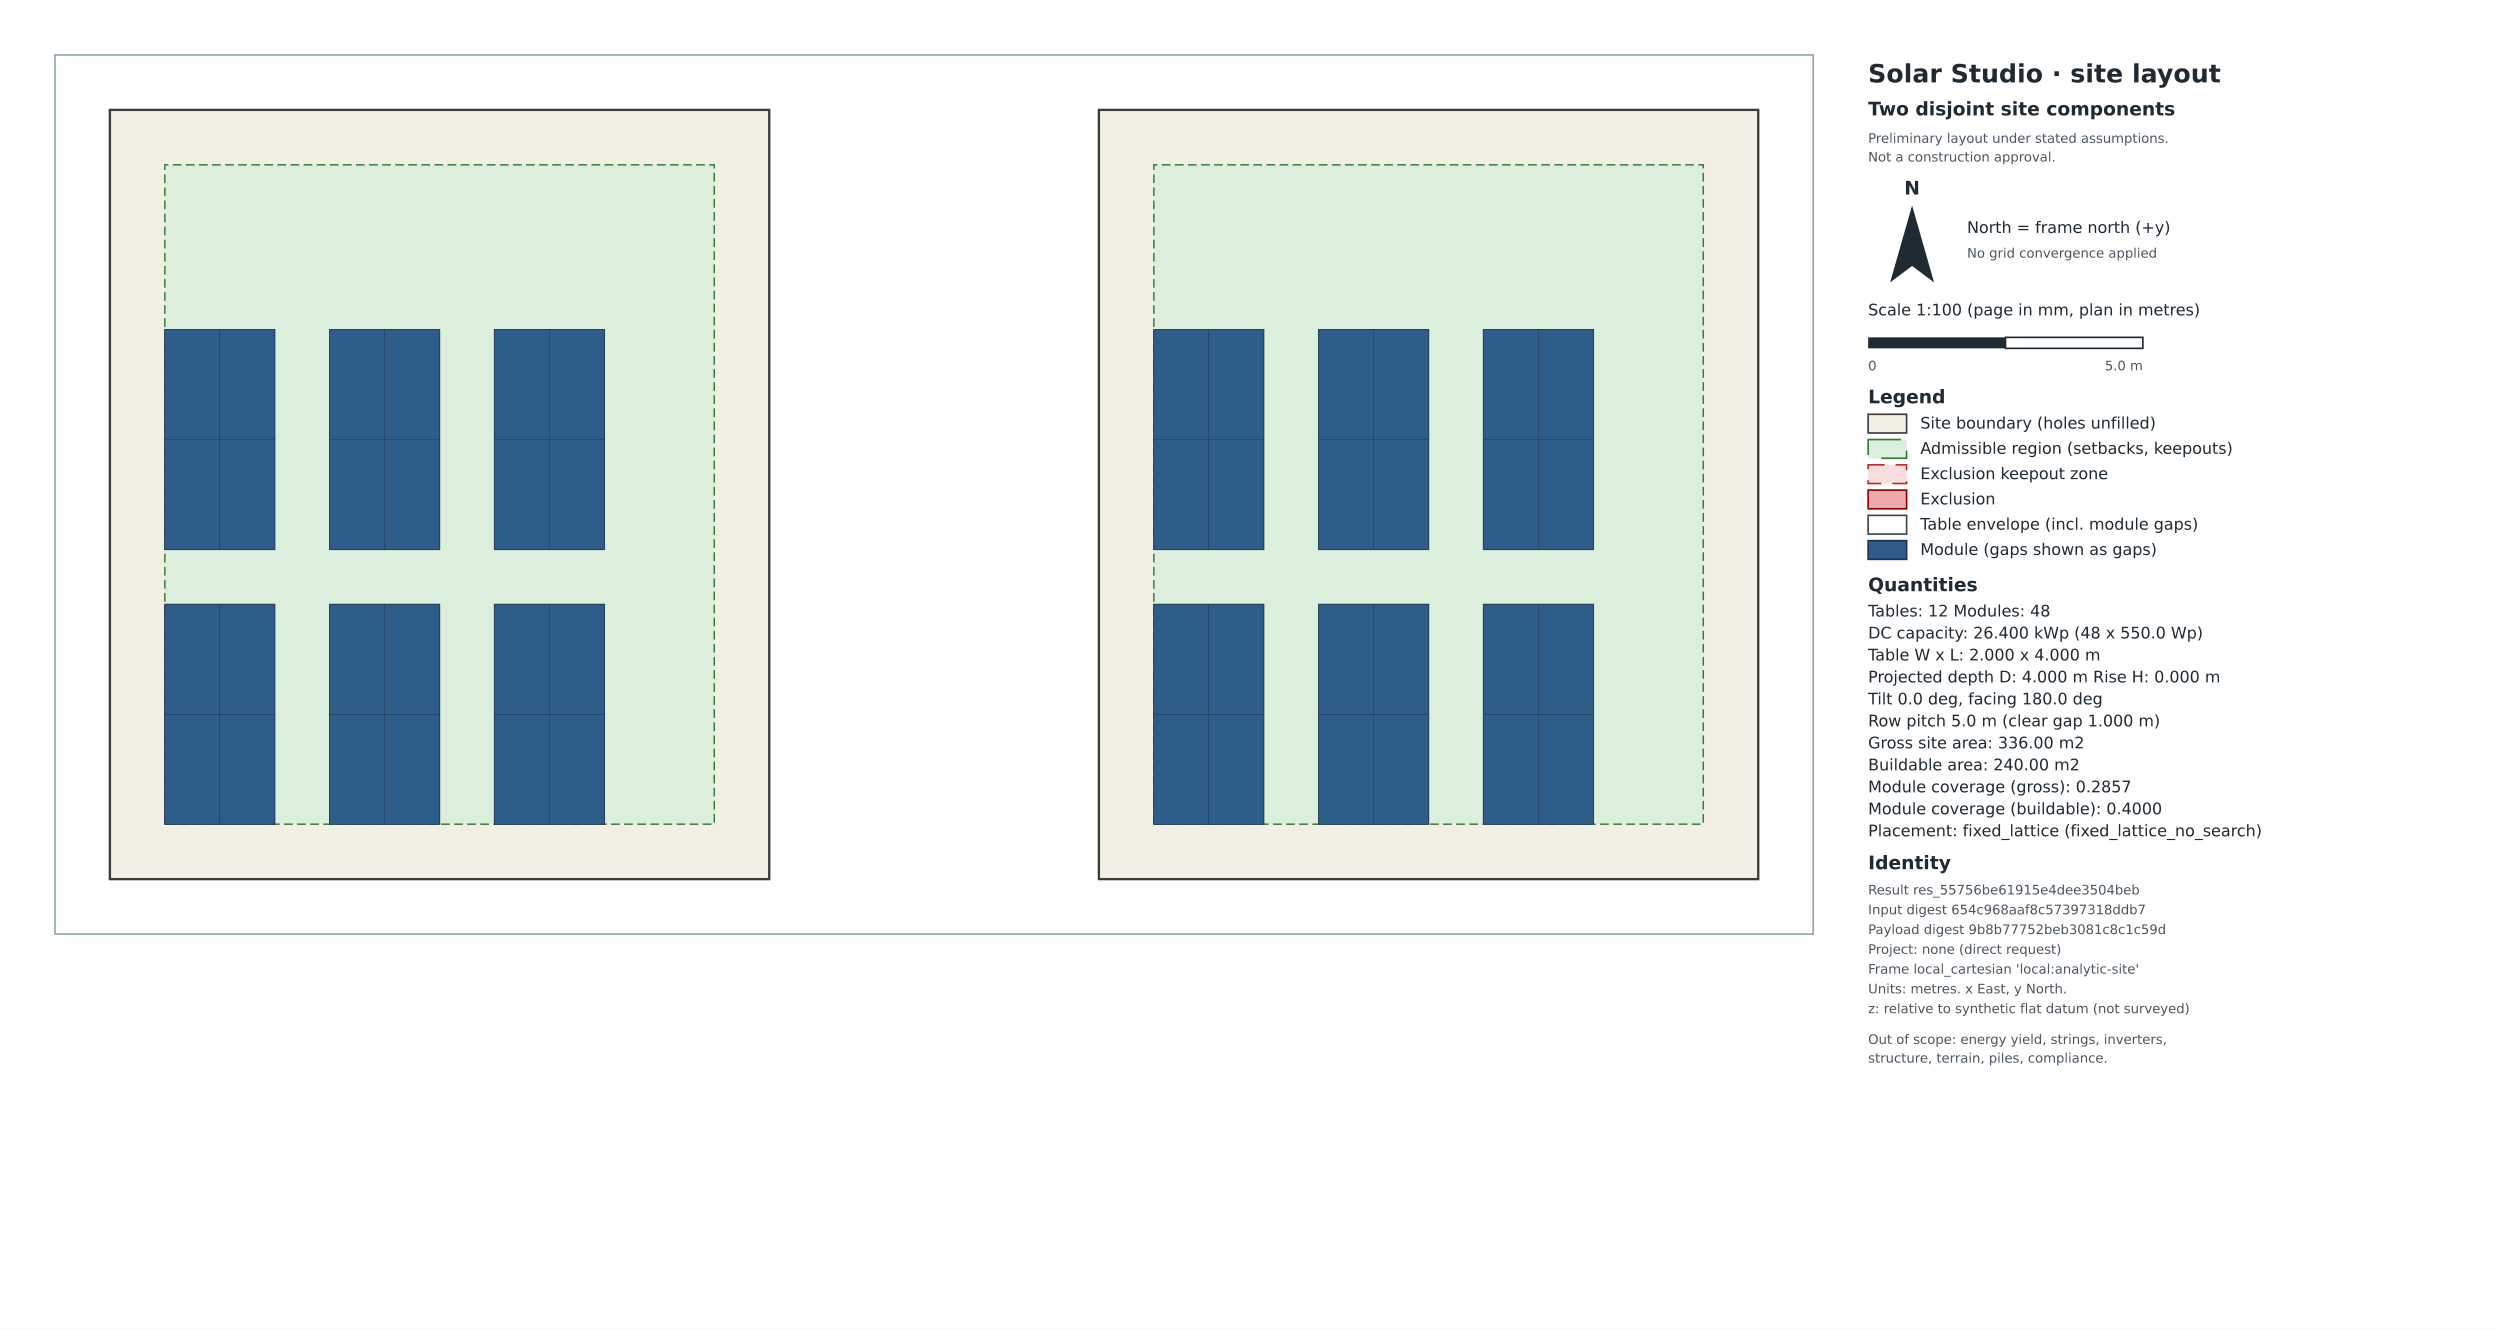
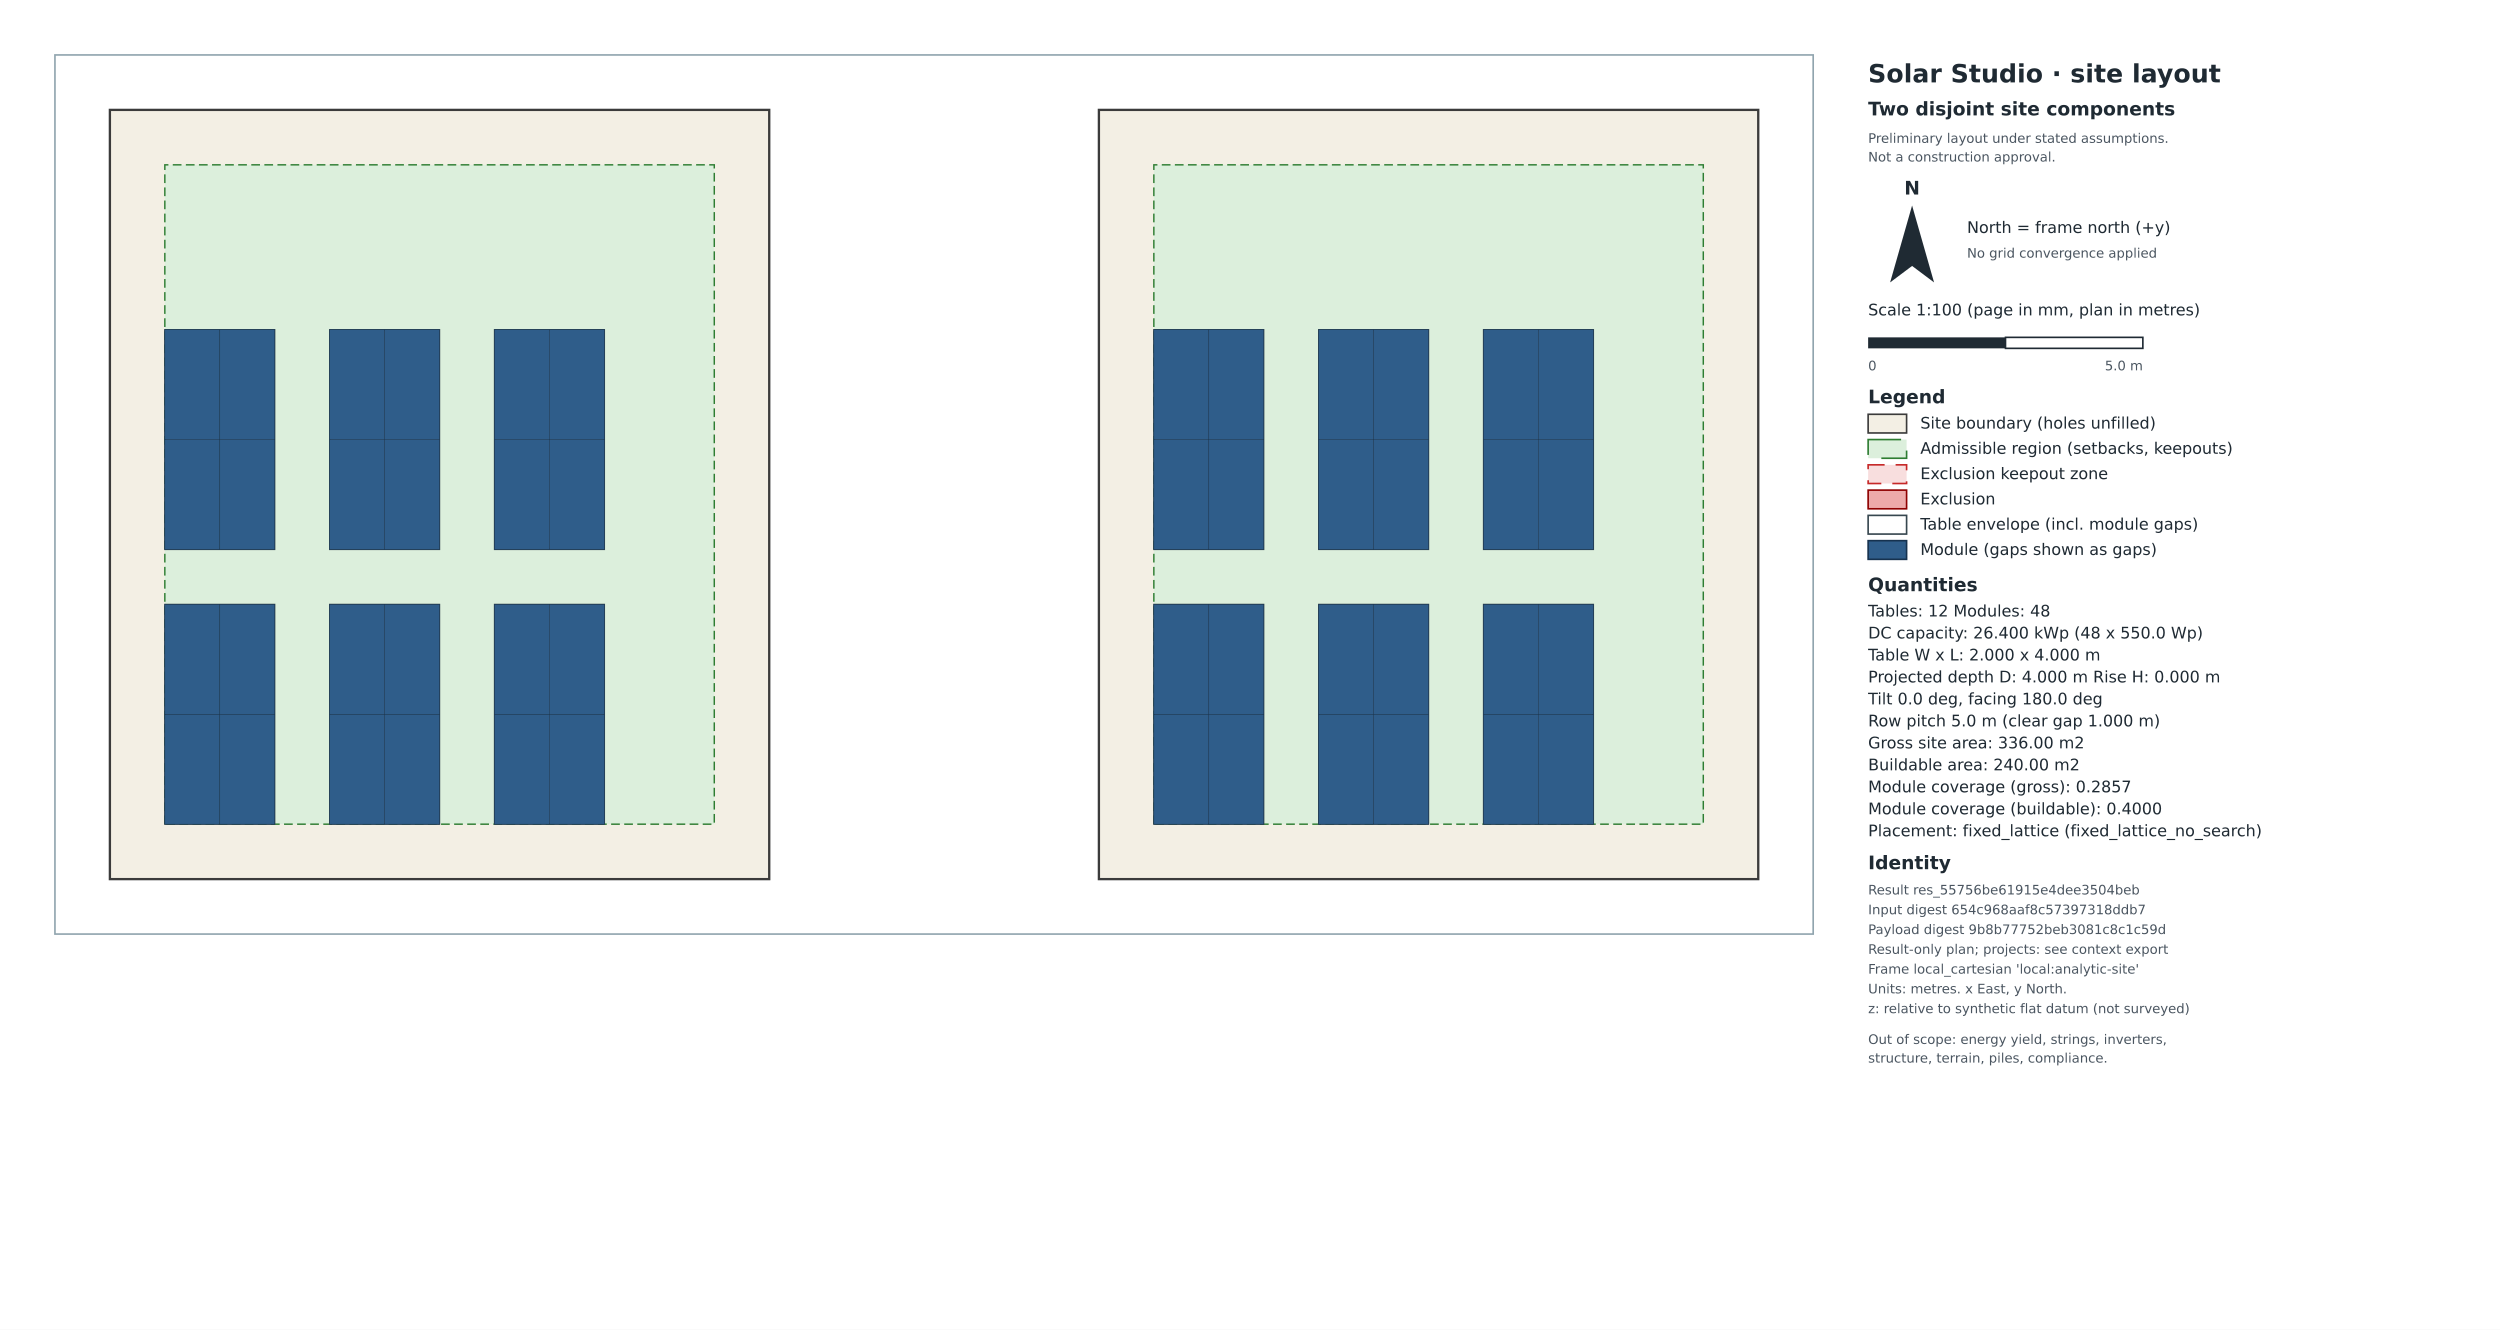
<svg xmlns="http://www.w3.org/2000/svg" width="455.000mm" height="242.000mm" viewBox="0 0 455.000 242.000" data-result-id="res_55756be61915e4dee3504beb">
  <style>
.site{fill:#f3efe4;stroke:#3b3b3b;stroke-width:1.6px;vector-effect:non-scaling-stroke;fill-rule:evenodd}
.admissible{fill:#dcefdc;stroke:#2e7d32;stroke-width:1px;stroke-dasharray:6 3;vector-effect:non-scaling-stroke;fill-rule:evenodd}
.forbidden{fill:#f6d5d5;fill-opacity:.8;stroke:#c62828;stroke-width:.8px;stroke-dasharray:3 2;vector-effect:non-scaling-stroke;fill-rule:evenodd}
.exclusion{fill:#d84343;fill-opacity:.45;stroke:#8e0000;stroke-width:1.2px;vector-effect:non-scaling-stroke;fill-rule:evenodd}
.table{fill:none;stroke:#37474f;stroke-width:.9px;vector-effect:non-scaling-stroke}
.module{fill:#2f5d8a;stroke:#16324f;stroke-width:.35px;vector-effect:non-scaling-stroke}
.panel-text{font-family:'DejaVu Sans',Arial,sans-serif;fill:#1f2a33}
.h1{font-size:4.6px;font-weight:bold}.h2{font-size:3.4px;font-weight:bold}.t{font-size:2.9px}.small{font-size:2.4px;fill:#4a5560}
.frame{fill:none;stroke:#90a4ae;stroke-width:.3}
</style>
  <rect x="0" y="0" width="455.000" height="242.000" fill="#ffffff" />
  <rect class="frame" x="10.0" y="10.0" width="320.000" height="160.000" />
  <svg id="plan" x="10.0" y="10.0" width="320" height="160" viewBox="0 0 32.0 16.0" preserveAspectRatio="xMidYMid meet" overflow="hidden" data-x0="-1.0" data-y1="15.0" data-scale="100" data-full-viewbox="0 0 32.0 16.0">
    <g id="layer-site" data-layer="site">
      <path class="site" d="M1.0,15.0 L13.0,15.0 L13.0,1.0 L1.0,1.0 Z M19.0,15.0 L31.0,15.0 L31.0,1.0 L19.0,1.0 Z" />
    </g>
    <g id="layer-admissible" data-layer="admissible">
      <path class="admissible" d="M20.0,14.0 L20.0,2.0 L30.0,2.0 L30.0,14.0 Z M2.0,14.0 L2.0,2.0 L12.0,2.0 L12.0,14.0 Z" />
    </g>
    <g id="layer-keepout" data-layer="keepout" />
    <g id="layer-exclusions" data-layer="exclusions" />
    <g id="layer-tables" data-layer="tables">
      <polygon class="table" data-table-id="T_j0_i0" points="2.0,14.0 4.0,14.0 4.0,10.0 2.0,10.0" />
      <polygon class="table" data-table-id="T_j0_i1" points="5.0,14.0 7.0,14.0 7.0,10.0 5.0,10.0" />
      <polygon class="table" data-table-id="T_j0_i2" points="8.0,14.0 10.0,14.0 10.0,10.0 8.0,10.0" />
      <polygon class="table" data-table-id="T_j0_i6" points="20.0,14.0 22.0,14.0 22.0,10.0 20.0,10.0" />
      <polygon class="table" data-table-id="T_j0_i7" points="23.0,14.0 25.0,14.0 25.0,10.0 23.0,10.0" />
      <polygon class="table" data-table-id="T_j0_i8" points="26.0,14.0 28.0,14.0 28.0,10.0 26.0,10.0" />
      <polygon class="table" data-table-id="T_j1_i0" points="2.0,9.0 4.0,9.0 4.0,5.0 2.0,5.0" />
      <polygon class="table" data-table-id="T_j1_i1" points="5.0,9.0 7.0,9.0 7.0,5.0 5.0,5.0" />
      <polygon class="table" data-table-id="T_j1_i2" points="8.0,9.0 10.0,9.0 10.0,5.0 8.0,5.0" />
      <polygon class="table" data-table-id="T_j1_i6" points="20.0,9.0 22.0,9.0 22.0,5.0 20.0,5.0" />
      <polygon class="table" data-table-id="T_j1_i7" points="23.0,9.0 25.0,9.0 25.0,5.0 23.0,5.0" />
      <polygon class="table" data-table-id="T_j1_i8" points="26.0,9.0 28.0,9.0 28.0,5.0 26.0,5.0" />
    </g>
    <g id="layer-modules" data-layer="modules">
      <polygon class="module" data-module-id="T_j0_i0_r0_c0" points="2.0,14.0 3.0,14.0 3.0,12.0 2.0,12.0" />
      <polygon class="module" data-module-id="T_j0_i0_r0_c1" points="3.0,14.0 4.0,14.0 4.0,12.0 3.0,12.0" />
      <polygon class="module" data-module-id="T_j0_i0_r1_c0" points="2.0,12.0 3.0,12.0 3.0,10.0 2.0,10.0" />
      <polygon class="module" data-module-id="T_j0_i0_r1_c1" points="3.0,12.0 4.0,12.0 4.0,10.0 3.0,10.0" />
      <polygon class="module" data-module-id="T_j0_i1_r0_c0" points="5.0,14.0 6.0,14.0 6.0,12.0 5.0,12.0" />
      <polygon class="module" data-module-id="T_j0_i1_r0_c1" points="6.0,14.0 7.0,14.0 7.0,12.0 6.0,12.0" />
      <polygon class="module" data-module-id="T_j0_i1_r1_c0" points="5.0,12.0 6.0,12.0 6.0,10.0 5.0,10.0" />
      <polygon class="module" data-module-id="T_j0_i1_r1_c1" points="6.0,12.0 7.0,12.0 7.0,10.0 6.0,10.0" />
      <polygon class="module" data-module-id="T_j0_i2_r0_c0" points="8.0,14.0 9.0,14.0 9.0,12.0 8.0,12.0" />
      <polygon class="module" data-module-id="T_j0_i2_r0_c1" points="9.0,14.0 10.0,14.0 10.0,12.0 9.0,12.0" />
      <polygon class="module" data-module-id="T_j0_i2_r1_c0" points="8.0,12.0 9.0,12.0 9.0,10.0 8.0,10.0" />
      <polygon class="module" data-module-id="T_j0_i2_r1_c1" points="9.0,12.0 10.0,12.0 10.0,10.0 9.0,10.0" />
      <polygon class="module" data-module-id="T_j0_i6_r0_c0" points="20.0,14.0 21.0,14.0 21.0,12.0 20.0,12.0" />
      <polygon class="module" data-module-id="T_j0_i6_r0_c1" points="21.0,14.0 22.0,14.0 22.0,12.0 21.0,12.0" />
      <polygon class="module" data-module-id="T_j0_i6_r1_c0" points="20.0,12.0 21.0,12.0 21.0,10.0 20.0,10.0" />
      <polygon class="module" data-module-id="T_j0_i6_r1_c1" points="21.0,12.0 22.0,12.0 22.0,10.0 21.0,10.0" />
      <polygon class="module" data-module-id="T_j0_i7_r0_c0" points="23.0,14.0 24.0,14.0 24.0,12.0 23.0,12.0" />
      <polygon class="module" data-module-id="T_j0_i7_r0_c1" points="24.0,14.0 25.0,14.0 25.0,12.0 24.0,12.0" />
      <polygon class="module" data-module-id="T_j0_i7_r1_c0" points="23.0,12.0 24.0,12.0 24.0,10.0 23.0,10.0" />
      <polygon class="module" data-module-id="T_j0_i7_r1_c1" points="24.0,12.0 25.0,12.0 25.0,10.0 24.0,10.0" />
      <polygon class="module" data-module-id="T_j0_i8_r0_c0" points="26.0,14.0 27.0,14.0 27.0,12.0 26.0,12.0" />
      <polygon class="module" data-module-id="T_j0_i8_r0_c1" points="27.0,14.0 28.0,14.0 28.0,12.0 27.0,12.0" />
      <polygon class="module" data-module-id="T_j0_i8_r1_c0" points="26.0,12.0 27.0,12.0 27.0,10.0 26.0,10.0" />
      <polygon class="module" data-module-id="T_j0_i8_r1_c1" points="27.0,12.0 28.0,12.0 28.0,10.0 27.0,10.0" />
      <polygon class="module" data-module-id="T_j1_i0_r0_c0" points="2.0,9.0 3.0,9.0 3.0,7.0 2.0,7.0" />
      <polygon class="module" data-module-id="T_j1_i0_r0_c1" points="3.0,9.0 4.0,9.0 4.0,7.0 3.0,7.0" />
      <polygon class="module" data-module-id="T_j1_i0_r1_c0" points="2.0,7.0 3.0,7.0 3.0,5.0 2.0,5.0" />
      <polygon class="module" data-module-id="T_j1_i0_r1_c1" points="3.0,7.0 4.0,7.0 4.0,5.0 3.0,5.0" />
      <polygon class="module" data-module-id="T_j1_i1_r0_c0" points="5.0,9.0 6.0,9.0 6.0,7.0 5.0,7.0" />
      <polygon class="module" data-module-id="T_j1_i1_r0_c1" points="6.0,9.0 7.0,9.0 7.0,7.0 6.0,7.0" />
      <polygon class="module" data-module-id="T_j1_i1_r1_c0" points="5.0,7.0 6.0,7.0 6.0,5.0 5.0,5.0" />
      <polygon class="module" data-module-id="T_j1_i1_r1_c1" points="6.0,7.0 7.0,7.0 7.0,5.0 6.0,5.0" />
      <polygon class="module" data-module-id="T_j1_i2_r0_c0" points="8.0,9.0 9.0,9.0 9.0,7.0 8.0,7.0" />
      <polygon class="module" data-module-id="T_j1_i2_r0_c1" points="9.0,9.0 10.0,9.0 10.0,7.0 9.0,7.0" />
      <polygon class="module" data-module-id="T_j1_i2_r1_c0" points="8.0,7.0 9.0,7.0 9.0,5.0 8.0,5.0" />
      <polygon class="module" data-module-id="T_j1_i2_r1_c1" points="9.0,7.0 10.0,7.0 10.0,5.0 9.0,5.0" />
      <polygon class="module" data-module-id="T_j1_i6_r0_c0" points="20.0,9.0 21.0,9.0 21.0,7.0 20.0,7.0" />
      <polygon class="module" data-module-id="T_j1_i6_r0_c1" points="21.0,9.0 22.0,9.0 22.0,7.0 21.0,7.0" />
      <polygon class="module" data-module-id="T_j1_i6_r1_c0" points="20.0,7.0 21.0,7.0 21.0,5.0 20.0,5.0" />
      <polygon class="module" data-module-id="T_j1_i6_r1_c1" points="21.0,7.0 22.0,7.0 22.0,5.0 21.0,5.0" />
      <polygon class="module" data-module-id="T_j1_i7_r0_c0" points="23.0,9.0 24.0,9.0 24.0,7.0 23.0,7.0" />
      <polygon class="module" data-module-id="T_j1_i7_r0_c1" points="24.0,9.0 25.0,9.0 25.0,7.0 24.0,7.0" />
      <polygon class="module" data-module-id="T_j1_i7_r1_c0" points="23.0,7.0 24.0,7.0 24.0,5.0 23.0,5.0" />
      <polygon class="module" data-module-id="T_j1_i7_r1_c1" points="24.0,7.0 25.0,7.0 25.0,5.0 24.0,5.0" />
      <polygon class="module" data-module-id="T_j1_i8_r0_c0" points="26.0,9.0 27.0,9.0 27.0,7.0 26.0,7.0" />
      <polygon class="module" data-module-id="T_j1_i8_r0_c1" points="27.0,9.0 28.0,9.0 28.0,7.0 27.0,7.0" />
      <polygon class="module" data-module-id="T_j1_i8_r1_c0" points="26.0,7.0 27.0,7.0 27.0,5.0 26.0,5.0" />
      <polygon class="module" data-module-id="T_j1_i8_r1_c1" points="27.0,7.0 28.0,7.0 28.0,5.0 27.0,5.0" />
    </g>
  </svg>
  <g id="side-panel" class="panel-text" transform="translate(340.000,0)">
    <text x="0.00" y="15.00" class="h1">Solar Studio · site layout</text>
    <text x="0.00" y="21.00" class="h2">Two disjoint site components</text>
    <text x="0.00" y="26.00" class="small">Preliminary layout under stated assumptions.</text>
    <text x="0.00" y="29.40" class="small">Not a construction approval.</text>
    <g id="north-arrow" transform="translate(8,47.40)">
      <polygon points="0,-10 4,4 0,1 -4,4" fill="#1f2a33" />
      <text x="0" y="-12" text-anchor="middle" class="h2">N</text>
    </g>
    <text x="18" y="42.40" class="t">North = frame north (+y)</text>
    <text x="18" y="46.90" class="small">No grid convergence applied</text>
    <text id="scale-text" x="0" y="57.40" class="t" data-scale="100">Scale 1:100 (page in mm, plan in metres)</text>
    <g id="scale-bar" data-bar-m="5.0" data-bar-mm="50.0000" transform="translate(0,61.40)">
      <rect x="0" y="0" width="25" height="2" fill="#1f2a33" />
      <rect x="25" y="0" width="25" height="2" fill="#ffffff" stroke="#1f2a33" stroke-width="0.3" />
      <text x="0" y="6" class="small">0</text>
      <text id="scale-bar-label" x="50" y="6" class="small" text-anchor="end">5.0 m</text>
    </g>
    <text x="0.00" y="73.40" class="h2">Legend</text>
    <rect x="0" y="75.40" width="7" height="3.4" class="site" style="vector-effect:none;stroke-width:0.3" />
    <text x="9.5" y="78.00" class="t">Site boundary (holes unfilled)</text>
    <rect x="0" y="80.00" width="7" height="3.4" class="admissible" style="vector-effect:none;stroke-width:0.3" />
    <text x="9.5" y="82.60" class="t">Admissible region (setbacks, keepouts)</text>
    <rect x="0" y="84.60" width="7" height="3.4" class="forbidden" style="vector-effect:none;stroke-width:0.3" />
    <text x="9.5" y="87.20" class="t">Exclusion keepout zone</text>
    <rect x="0" y="89.20" width="7" height="3.4" class="exclusion" style="vector-effect:none;stroke-width:0.3" />
    <text x="9.5" y="91.80" class="t">Exclusion</text>
    <rect x="0" y="93.80" width="7" height="3.4" class="table" style="vector-effect:none;stroke-width:0.3" />
    <text x="9.5" y="96.40" class="t">Table envelope (incl. module gaps)</text>
    <rect x="0" y="98.40" width="7" height="3.4" class="module" style="vector-effect:none;stroke-width:0.3" />
    <text x="9.5" y="101.00" class="t">Module (gaps shown as gaps)</text>
    <text x="0.00" y="107.60" class="h2">Quantities</text>
    <text x="0.00" y="112.20" class="t">Tables: 12   Modules: 48</text>
    <text x="0.00" y="116.20" class="t">DC capacity: 26.400 kWp (48 x 550.0 Wp)</text>
    <text x="0.00" y="120.20" class="t">Table W x L: 2.000 x 4.000 m</text>
    <text x="0.00" y="124.20" class="t">Projected depth D: 4.000 m  Rise H: 0.000 m</text>
    <text x="0.00" y="128.20" class="t">Tilt 0.0 deg, facing 180.0 deg</text>
    <text x="0.00" y="132.20" class="t">Row pitch 5.0 m (clear gap 1.000 m)</text>
    <text x="0.00" y="136.20" class="t">Gross site area: 336.00 m2</text>
    <text x="0.00" y="140.20" class="t">Buildable area: 240.00 m2</text>
    <text x="0.00" y="144.20" class="t">Module coverage (gross): 0.2857</text>
    <text x="0.00" y="148.20" class="t">Module coverage (buildable): 0.4000</text>
    <text x="0.00" y="152.20" class="t">Placement: fixed_lattice (fixed_lattice_no_search)</text>
    <text x="0.00" y="158.20" class="h2">Identity</text>
    <text x="0.00" y="162.80" class="small">Result res_55756be61915e4dee3504beb</text>
    <text x="0.00" y="166.40" class="small">Input digest 654c968aaf8c57397318ddb7</text>
    <text x="0.00" y="170.00" class="small">Payload digest 9b8b77752beb3081c8c1c59d</text>
-     <text x="0.00" y="173.60" class="small">Project: none (direct request)</text>
+     <text x="0.00" y="173.60" class="small">Result-only plan; projects: see context export</text>
    <text x="0.00" y="177.20" class="small">Frame local_cartesian 'local:analytic-site'</text>
    <text x="0.00" y="180.80" class="small">Units: metres. x East, y North.</text>
    <text x="0.00" y="184.40" class="small">z: relative to synthetic flat datum (not surveyed)</text>
    <text x="0.00" y="190.00" class="small">Out of scope: energy yield, strings, inverters,</text>
    <text x="0.00" y="193.40" class="small">structure, terrain, piles, compliance.</text>
  </g>
</svg>
